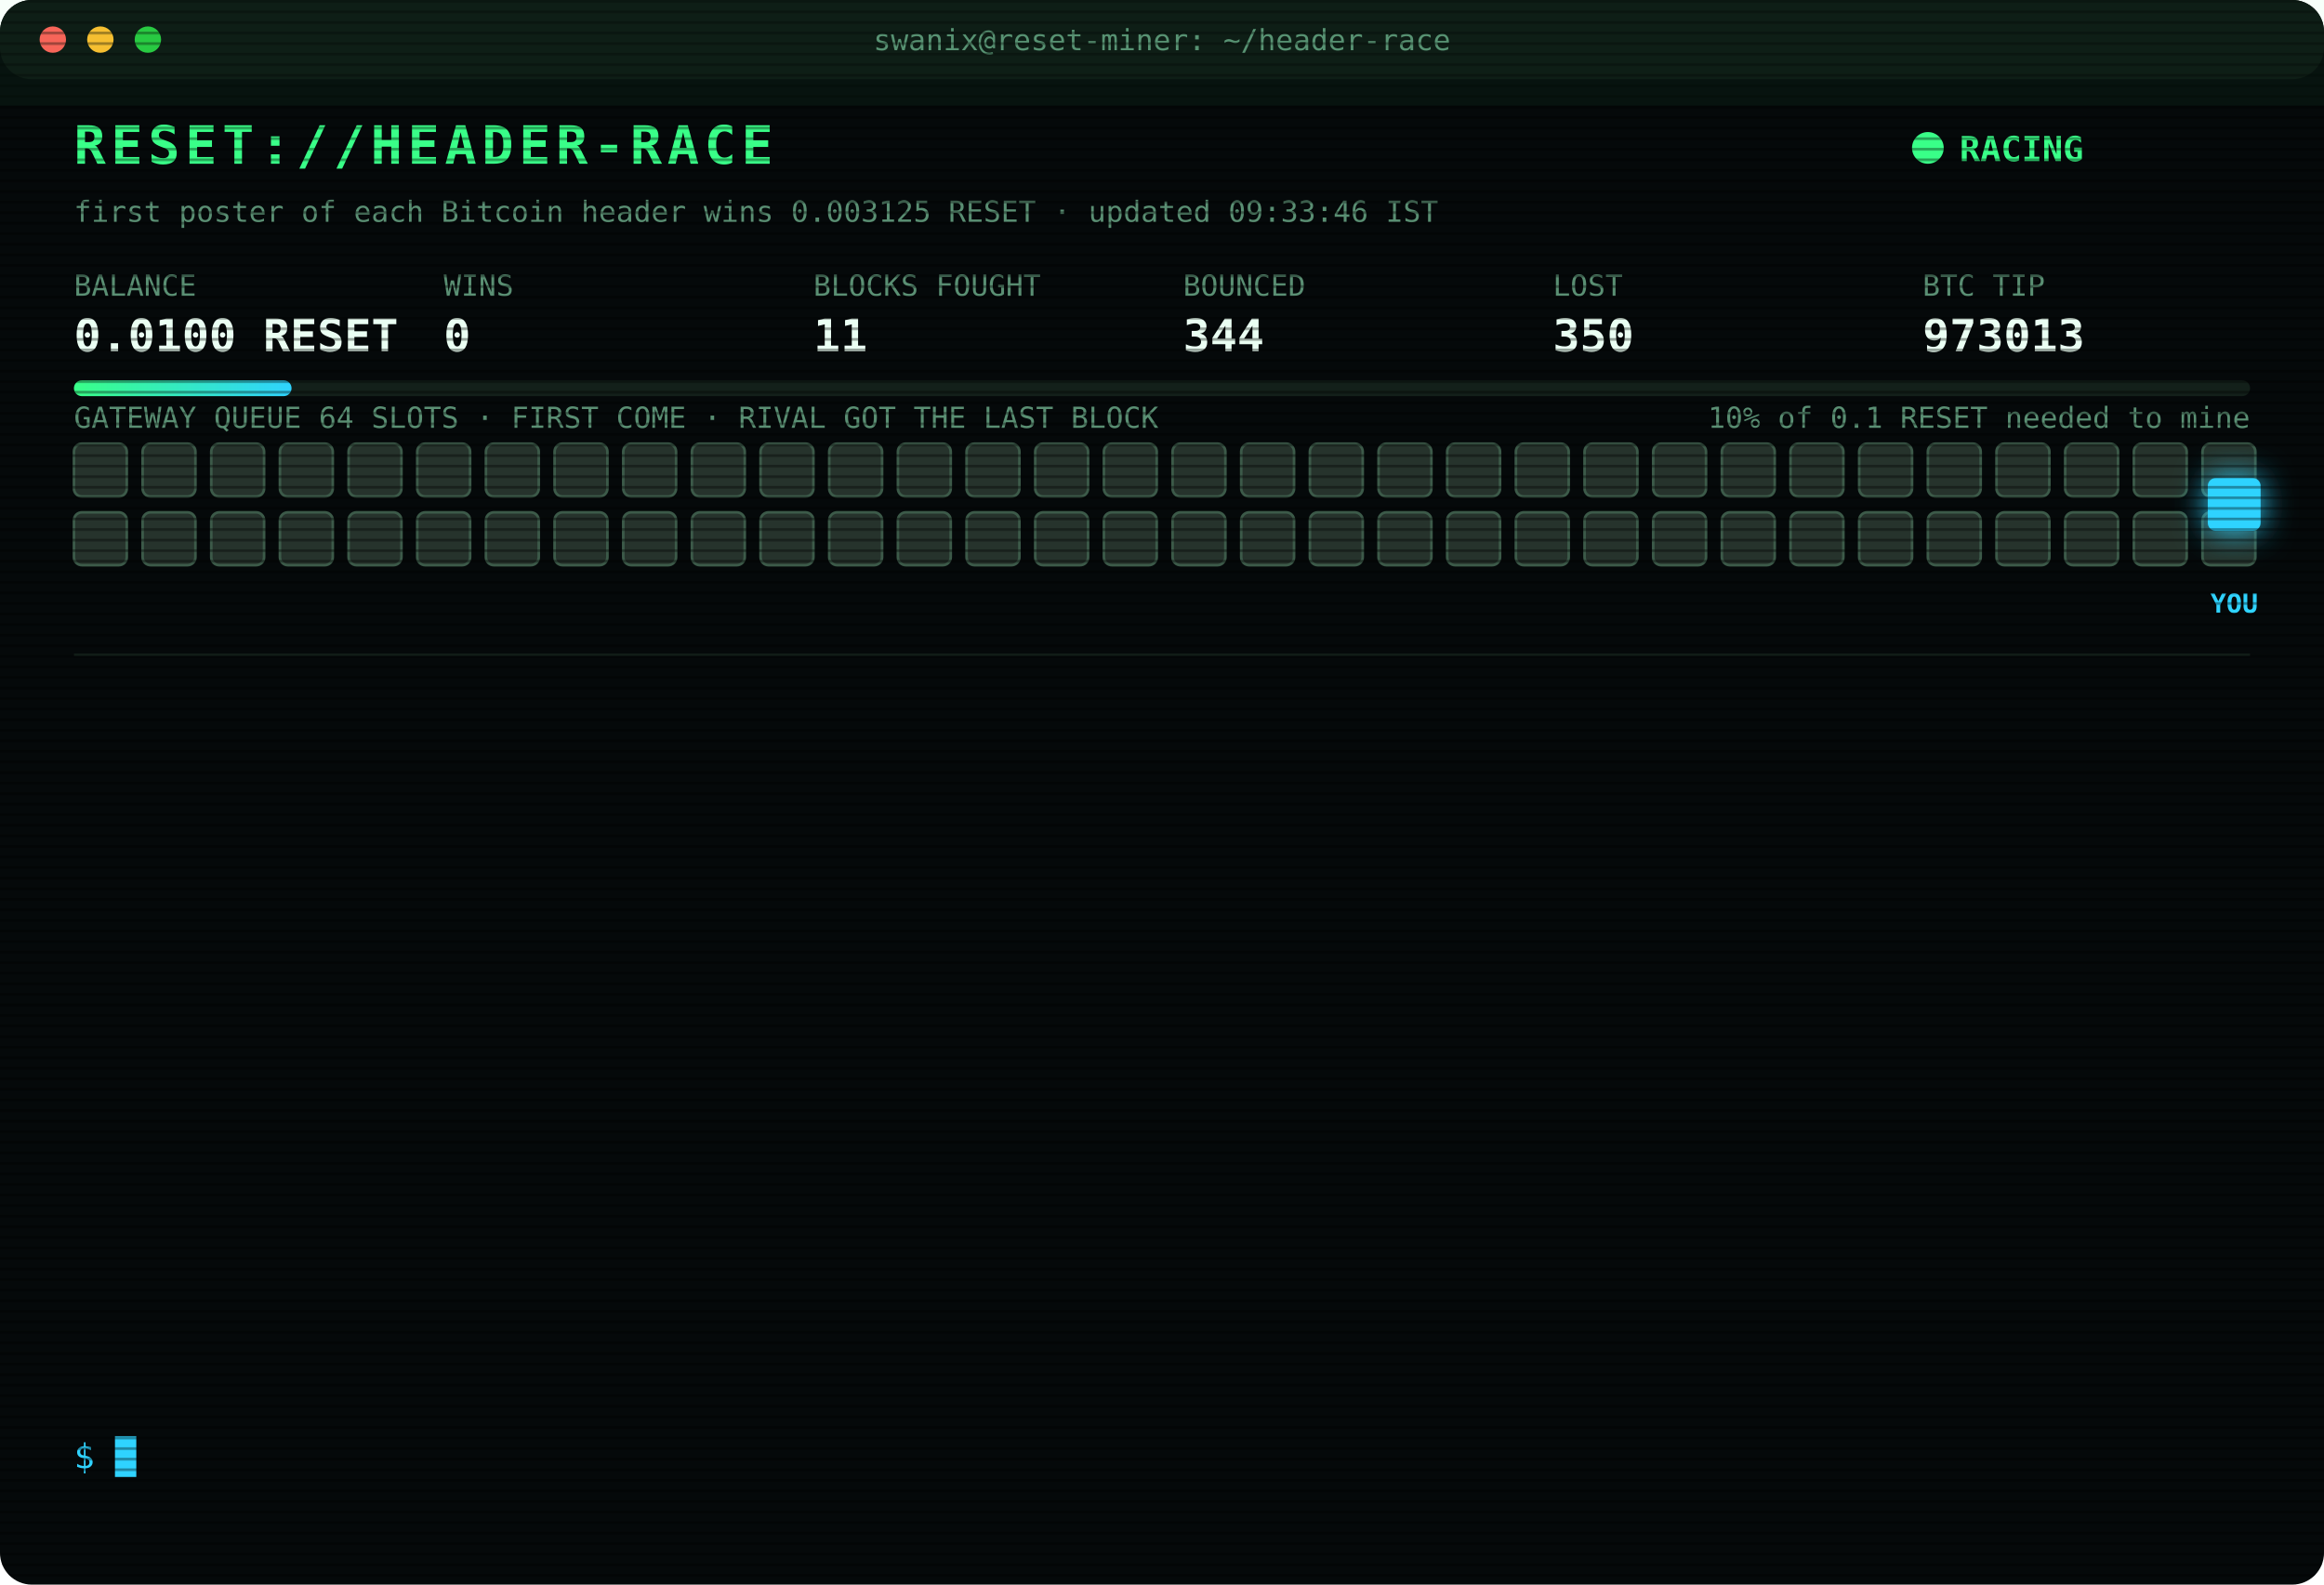
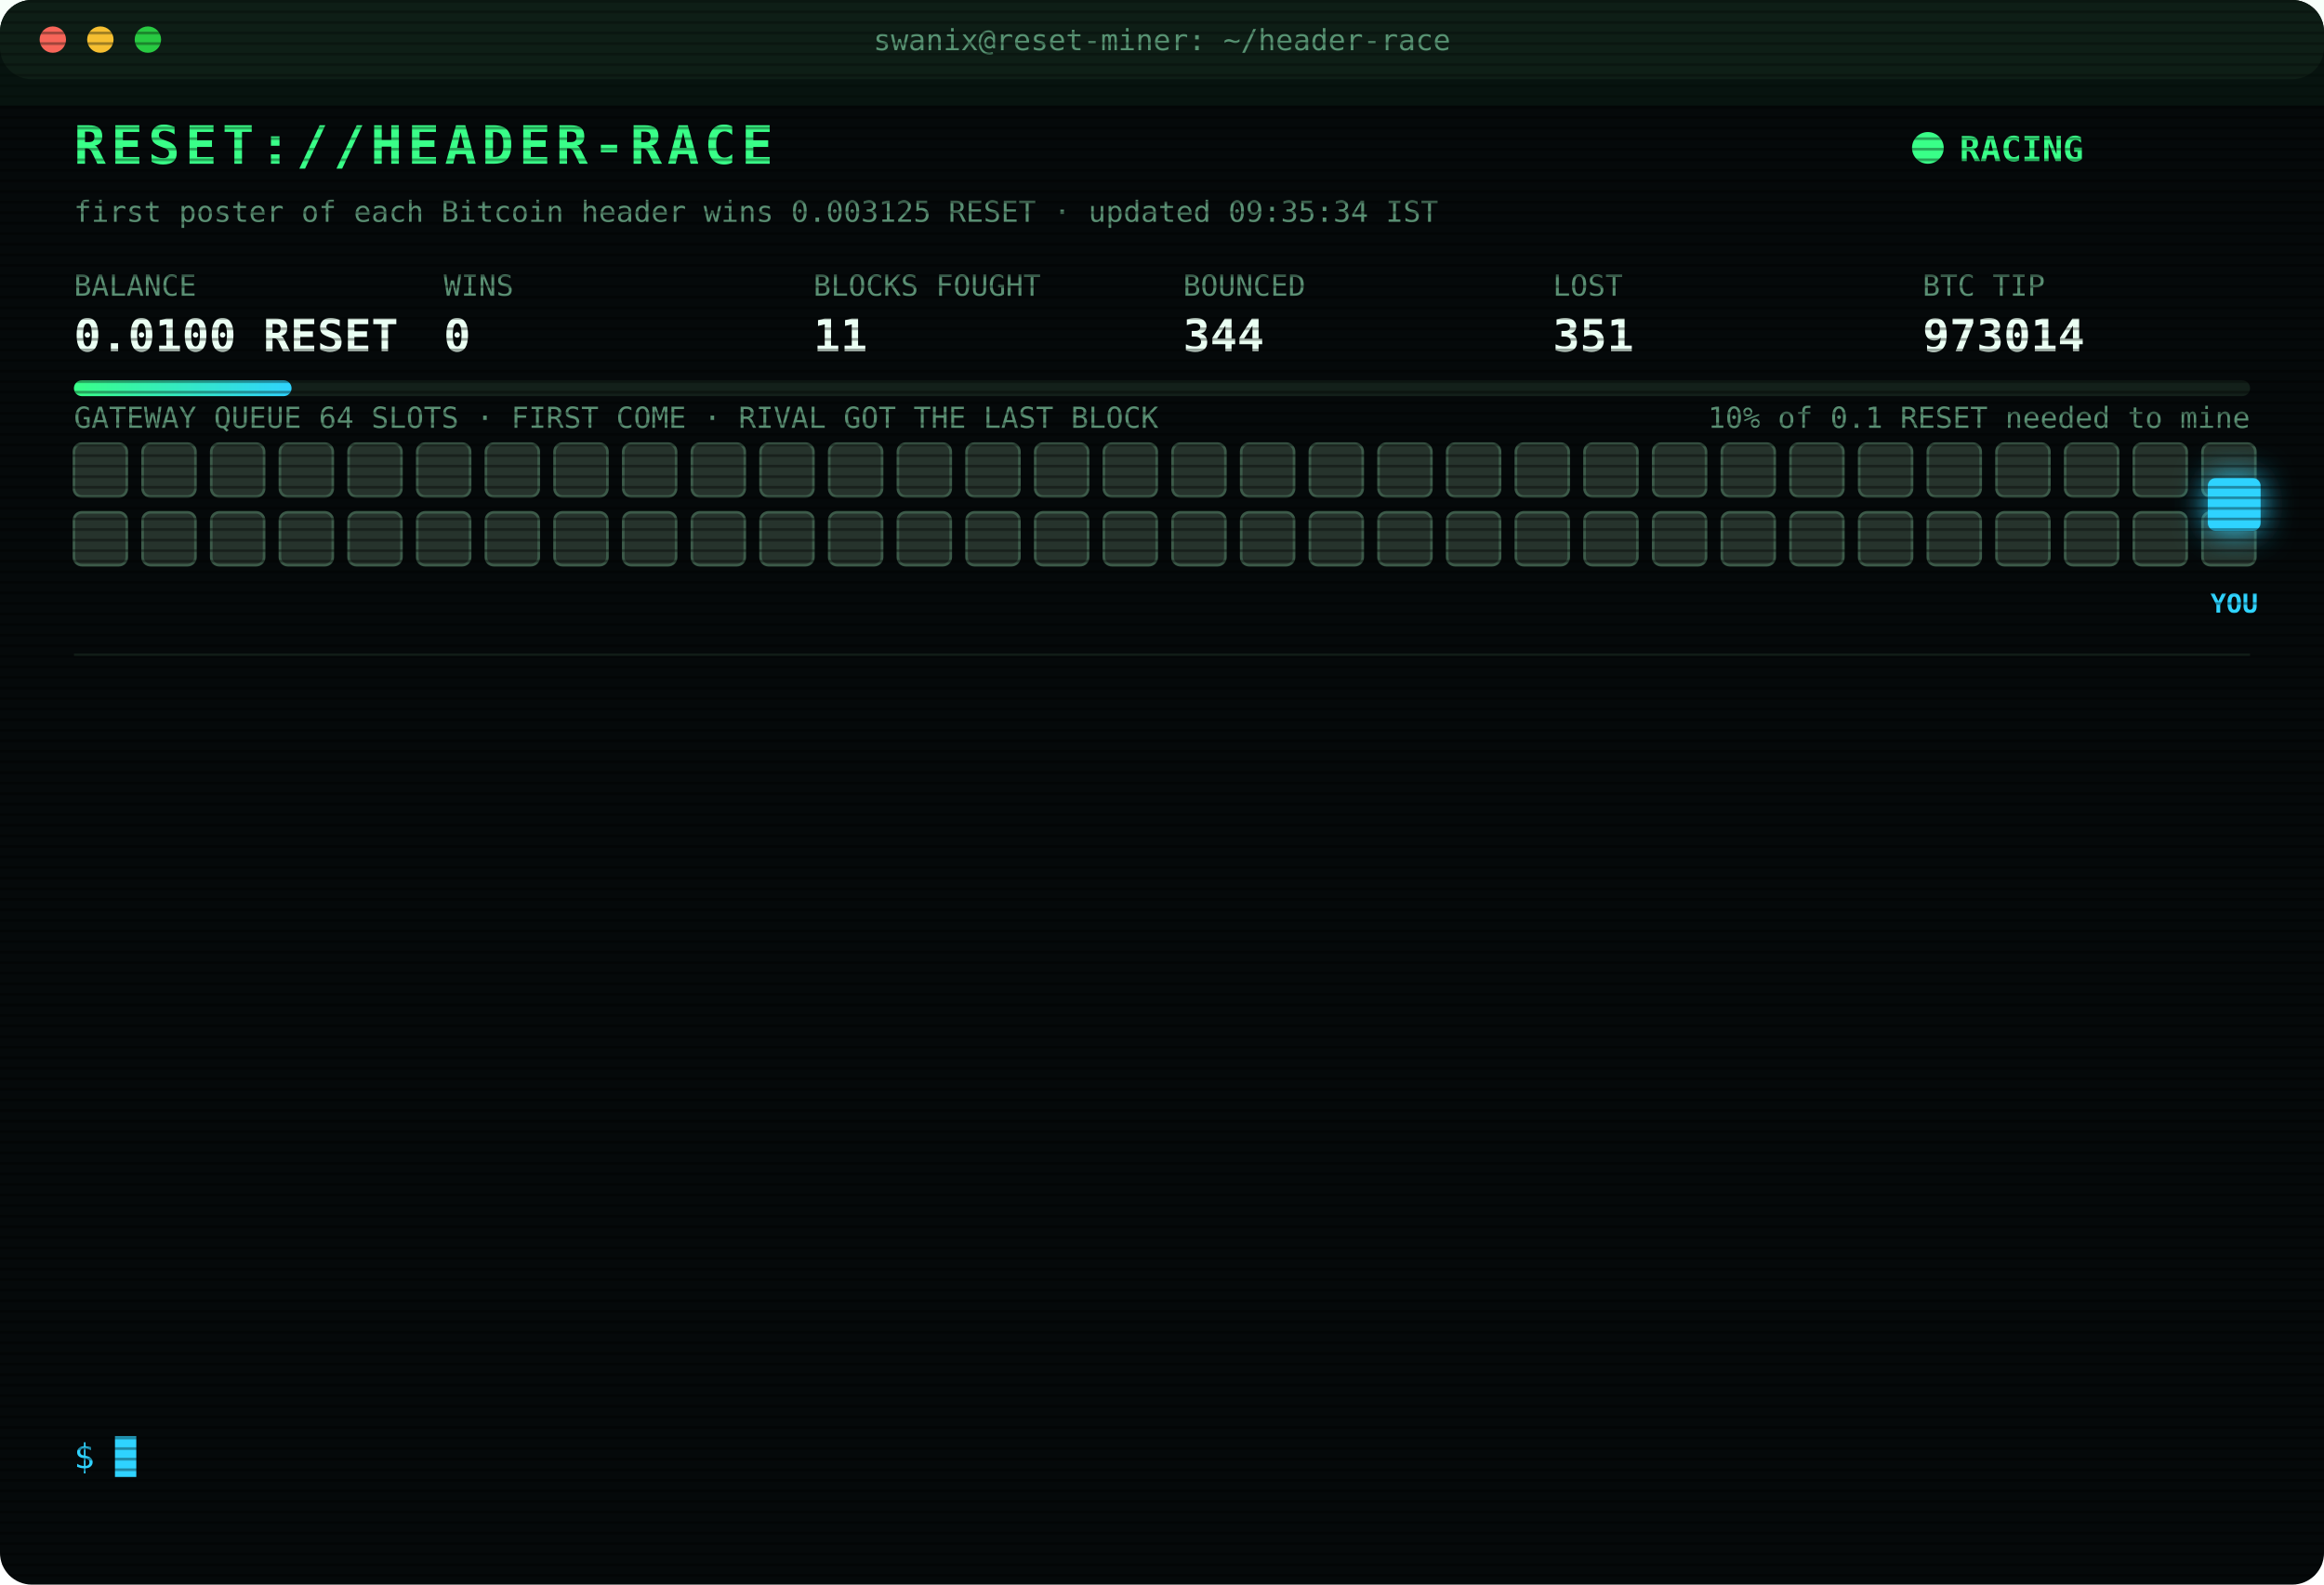
<svg xmlns="http://www.w3.org/2000/svg" width="880" height="600" viewBox="0 0 880 600" font-family="ui-monospace,SFMono-Regular,Menlo,Consolas,monospace">
  <style>
text{font-size:13px;fill:#7CFFB2}
.title{font-size:20px;font-weight:700;fill:#39FF88;letter-spacing:2px;animation:glitch 3s infinite steps(1)}
.sub{fill:#2fd3ff}.k{fill:#5a8f73;font-size:11px}.v{font-size:17px;font-weight:700;fill:#eafff3}
.ts{fill:#3f6b56}.boot{fill:#2fd3ff}.dim{fill:#5a8f73}.bad{fill:#ff4d6d}.warn{fill:#ffd23f}.mag{fill:#ff5cf0}.win{fill:#39FF88;font-weight:700}
.tag{font-size:10px;fill:#2fd3ff;font-weight:700}
.rival{fill:#26332c;stroke:#3c5a49;animation:jam 1.2s infinite alternate}
.idle{fill:#141c18;stroke:#22302a;animation:breathe 4s infinite}
.me{fill:#2fd3ff;filter:drop-shadow(0 0 6px #2fd3ff)}
.hover{animation:nudge 1.1s infinite ease-in-out}.bounce{animation:kick 1.4s infinite}
.ln{opacity:0;animation:in .4s forwards}
.cur{animation:blink 1s infinite steps(1)}
.scan{animation:scan 6s infinite linear}
.led{animation:blink 1.4s infinite}
@keyframes in{from{opacity:0;transform:translateX(-6px)}to{opacity:1;transform:none}}
@keyframes blink{50%{opacity:0}}
@keyframes jam{to{fill:#33463b}}
@keyframes breathe{50%{opacity:.4}}
@keyframes nudge{50%{transform:translateX(-10px)}}
@keyframes kick{0%,100%{transform:none}30%{transform:translateX(-14px)}55%{transform:translateX(10px) translateY(-6px)}}
@keyframes glitch{0%,92%{transform:none}93%{transform:translateX(2px);fill:#ff4d6d}95%{transform:translateX(-2px);fill:#2fd3ff}97%{transform:none}}
@keyframes scan{from{transform:translateY(-40px)}to{transform:translateY(600px)}}
</style>
  <defs>
    <pattern id="sl" width="4" height="4" patternUnits="userSpaceOnUse">
      <rect width="4" height="1" fill="#000" opacity=".35" />
    </pattern>
    <linearGradient id="bar">
      <stop offset="0" stop-color="#39FF88" />
      <stop offset="1" stop-color="#2fd3ff" />
    </linearGradient>
  </defs>
  <rect width="880" height="600" rx="12" fill="#05090a" />
  <rect width="880" height="30" rx="12" fill="#0d1512" />
  <circle cx="20" cy="15" r="5" fill="#ff5f57" />
  <circle cx="38" cy="15" r="5" fill="#febc2e" />
  <circle cx="56" cy="15" r="5" fill="#28c840" />
  <text x="440" y="19" text-anchor="middle" class="k">swanix@reset-miner: ~/header-race</text>
  <text x="28" y="62" class="title">RESET://HEADER-RACE</text>
  <circle class="led" cx="730" cy="56" r="6" fill="#39FF88" />
  <text x="742" y="61" class="win">RACING</text>
-   <text x="28" y="84" class="k">first poster of each Bitcoin header wins 0.003125 RESET · updated 09:33:46 IST</text>
+   <text x="28" y="84" class="k">first poster of each Bitcoin header wins 0.003125 RESET · updated 09:35:34 IST</text>
  <text x="28" y="112" class="k">BALANCE</text>
  <text x="28" y="133" class="v">0.0100 RESET</text>
  <text x="168" y="112" class="k">WINS</text>
  <text x="168" y="133" class="v">0</text>
  <text x="308" y="112" class="k">BLOCKS FOUGHT</text>
  <text x="308" y="133" class="v">11</text>
  <text x="448" y="112" class="k">BOUNCED</text>
  <text x="448" y="133" class="v">344</text>
  <text x="588" y="112" class="k">LOST</text>
-   <text x="588" y="133" class="v">350</text>
+   <text x="588" y="133" class="v">351</text>
  <text x="728" y="112" class="k">BTC TIP</text>
-   <text x="728" y="133" class="v">973013</text>
+   <text x="728" y="133" class="v">973014</text>
  <rect x="28" y="144" width="824" height="6" rx="3" fill="#13201a" />
  <rect x="28" y="144" width="82.4" height="6" rx="3" fill="url(#bar)" />
  <text x="852" y="162" text-anchor="end" class="k">10% of 0.1 RESET needed to mine</text>
  <text x="28" y="162" class="k">GATEWAY QUEUE 64 SLOTS · FIRST COME · RIVAL GOT THE LAST BLOCK</text>
  <rect class="rival" x="28" y="168" width="20" height="20" rx="3" style="animation-delay:0.00s" />
  <rect class="rival" x="54" y="168" width="20" height="20" rx="3" style="animation-delay:0.05s" />
  <rect class="rival" x="80" y="168" width="20" height="20" rx="3" style="animation-delay:0.10s" />
  <rect class="rival" x="106" y="168" width="20" height="20" rx="3" style="animation-delay:0.15s" />
  <rect class="rival" x="132" y="168" width="20" height="20" rx="3" style="animation-delay:0.20s" />
  <rect class="rival" x="158" y="168" width="20" height="20" rx="3" style="animation-delay:0.25s" />
  <rect class="rival" x="184" y="168" width="20" height="20" rx="3" style="animation-delay:0.30s" />
  <rect class="rival" x="210" y="168" width="20" height="20" rx="3" style="animation-delay:0.35s" />
  <rect class="rival" x="236" y="168" width="20" height="20" rx="3" style="animation-delay:0.40s" />
  <rect class="rival" x="262" y="168" width="20" height="20" rx="3" style="animation-delay:0.45s" />
  <rect class="rival" x="288" y="168" width="20" height="20" rx="3" style="animation-delay:0.50s" />
  <rect class="rival" x="314" y="168" width="20" height="20" rx="3" style="animation-delay:0.55s" />
  <rect class="rival" x="340" y="168" width="20" height="20" rx="3" style="animation-delay:0.60s" />
  <rect class="rival" x="366" y="168" width="20" height="20" rx="3" style="animation-delay:0.65s" />
  <rect class="rival" x="392" y="168" width="20" height="20" rx="3" style="animation-delay:0.70s" />
  <rect class="rival" x="418" y="168" width="20" height="20" rx="3" style="animation-delay:0.75s" />
  <rect class="rival" x="444" y="168" width="20" height="20" rx="3" style="animation-delay:0.80s" />
  <rect class="rival" x="470" y="168" width="20" height="20" rx="3" style="animation-delay:0.85s" />
  <rect class="rival" x="496" y="168" width="20" height="20" rx="3" style="animation-delay:0.90s" />
  <rect class="rival" x="522" y="168" width="20" height="20" rx="3" style="animation-delay:0.95s" />
  <rect class="rival" x="548" y="168" width="20" height="20" rx="3" style="animation-delay:1.00s" />
  <rect class="rival" x="574" y="168" width="20" height="20" rx="3" style="animation-delay:1.05s" />
  <rect class="rival" x="600" y="168" width="20" height="20" rx="3" style="animation-delay:1.10s" />
  <rect class="rival" x="626" y="168" width="20" height="20" rx="3" style="animation-delay:1.15s" />
  <rect class="rival" x="652" y="168" width="20" height="20" rx="3" style="animation-delay:1.20s" />
  <rect class="rival" x="678" y="168" width="20" height="20" rx="3" style="animation-delay:1.25s" />
  <rect class="rival" x="704" y="168" width="20" height="20" rx="3" style="animation-delay:1.30s" />
  <rect class="rival" x="730" y="168" width="20" height="20" rx="3" style="animation-delay:1.35s" />
  <rect class="rival" x="756" y="168" width="20" height="20" rx="3" style="animation-delay:1.40s" />
  <rect class="rival" x="782" y="168" width="20" height="20" rx="3" style="animation-delay:1.45s" />
  <rect class="rival" x="808" y="168" width="20" height="20" rx="3" style="animation-delay:1.50s" />
  <rect class="rival" x="834" y="168" width="20" height="20" rx="3" style="animation-delay:1.55s" />
  <rect class="rival" x="28" y="194" width="20" height="20" rx="3" style="animation-delay:1.60s" />
  <rect class="rival" x="54" y="194" width="20" height="20" rx="3" style="animation-delay:1.65s" />
  <rect class="rival" x="80" y="194" width="20" height="20" rx="3" style="animation-delay:1.70s" />
  <rect class="rival" x="106" y="194" width="20" height="20" rx="3" style="animation-delay:1.75s" />
  <rect class="rival" x="132" y="194" width="20" height="20" rx="3" style="animation-delay:1.80s" />
  <rect class="rival" x="158" y="194" width="20" height="20" rx="3" style="animation-delay:1.85s" />
  <rect class="rival" x="184" y="194" width="20" height="20" rx="3" style="animation-delay:1.90s" />
  <rect class="rival" x="210" y="194" width="20" height="20" rx="3" style="animation-delay:1.95s" />
  <rect class="rival" x="236" y="194" width="20" height="20" rx="3" style="animation-delay:2.00s" />
  <rect class="rival" x="262" y="194" width="20" height="20" rx="3" style="animation-delay:2.05s" />
  <rect class="rival" x="288" y="194" width="20" height="20" rx="3" style="animation-delay:2.10s" />
  <rect class="rival" x="314" y="194" width="20" height="20" rx="3" style="animation-delay:2.15s" />
  <rect class="rival" x="340" y="194" width="20" height="20" rx="3" style="animation-delay:2.20s" />
  <rect class="rival" x="366" y="194" width="20" height="20" rx="3" style="animation-delay:2.25s" />
  <rect class="rival" x="392" y="194" width="20" height="20" rx="3" style="animation-delay:2.30s" />
  <rect class="rival" x="418" y="194" width="20" height="20" rx="3" style="animation-delay:2.35s" />
  <rect class="rival" x="444" y="194" width="20" height="20" rx="3" style="animation-delay:2.40s" />
  <rect class="rival" x="470" y="194" width="20" height="20" rx="3" style="animation-delay:2.45s" />
  <rect class="rival" x="496" y="194" width="20" height="20" rx="3" style="animation-delay:2.50s" />
  <rect class="rival" x="522" y="194" width="20" height="20" rx="3" style="animation-delay:2.55s" />
  <rect class="rival" x="548" y="194" width="20" height="20" rx="3" style="animation-delay:2.60s" />
  <rect class="rival" x="574" y="194" width="20" height="20" rx="3" style="animation-delay:2.65s" />
  <rect class="rival" x="600" y="194" width="20" height="20" rx="3" style="animation-delay:2.70s" />
  <rect class="rival" x="626" y="194" width="20" height="20" rx="3" style="animation-delay:2.75s" />
  <rect class="rival" x="652" y="194" width="20" height="20" rx="3" style="animation-delay:2.80s" />
  <rect class="rival" x="678" y="194" width="20" height="20" rx="3" style="animation-delay:2.85s" />
  <rect class="rival" x="704" y="194" width="20" height="20" rx="3" style="animation-delay:2.90s" />
  <rect class="rival" x="730" y="194" width="20" height="20" rx="3" style="animation-delay:2.95s" />
  <rect class="rival" x="756" y="194" width="20" height="20" rx="3" style="animation-delay:3.00s" />
  <rect class="rival" x="782" y="194" width="20" height="20" rx="3" style="animation-delay:3.05s" />
  <rect class="rival" x="808" y="194" width="20" height="20" rx="3" style="animation-delay:3.10s" />
  <rect class="rival" x="834" y="194" width="20" height="20" rx="3" style="animation-delay:3.15s" />
  <g class="hover">
    <rect class="me" x="836" y="181" width="20" height="20" rx="3" />
    <text class="tag" x="846" y="232" text-anchor="middle">YOU</text>
  </g>
  <line x1="28" x2="852" y1="248" y2="248" stroke="#13201a" />
  <g class="ln" style="animation-delay:0.40s">
-     <text x="28" y="270" class="ts">07:25:35</text>
-     <text x="104" y="270" class="bad">[LOST] #973002 taken by a rival miner</text>
+     <text x="28" y="270" class="ts">07:42:07</text>
+     <text x="104" y="270" class="bad">[LOST] #973003 taken by a rival miner</text>
  </g>
  <g class="ln" style="animation-delay:0.65s">
-     <text x="28" y="292" class="ts">07:42:07</text>
-     <text x="104" y="292" class="bad">[LOST] #973003 taken by a rival miner</text>
+     <text x="28" y="292" class="ts">08:02:13</text>
+     <text x="104" y="292" class="bad">[LOST] #973004 taken by a rival miner</text>
  </g>
  <g class="ln" style="animation-delay:0.90s">
-     <text x="28" y="314" class="ts">08:02:13</text>
-     <text x="104" y="314" class="bad">[LOST] #973004 taken by a rival miner</text>
+     <text x="28" y="314" class="ts">08:07:16</text>
+     <text x="104" y="314" class="bad">[LOST] #973005 taken by a rival miner</text>
  </g>
  <g class="ln" style="animation-delay:1.15s">
-     <text x="28" y="336" class="ts">08:07:16</text>
-     <text x="104" y="336" class="bad">[LOST] #973005 taken by a rival miner</text>
+     <text x="28" y="336" class="ts">08:22:22</text>
+     <text x="104" y="336" class="bad">[LOST] #973006 taken by a rival miner</text>
  </g>
  <g class="ln" style="animation-delay:1.40s">
-     <text x="28" y="358" class="ts">08:22:22</text>
-     <text x="104" y="358" class="bad">[LOST] #973006 taken by a rival miner</text>
+     <text x="28" y="358" class="ts">08:22:25</text>
+     <text x="104" y="358" class="warn">[QUEUE FULL] #973007 bounced 64/64 · retry 1.7s · 882ms</text>
  </g>
  <g class="ln" style="animation-delay:1.65s">
-     <text x="28" y="380" class="ts">08:22:25</text>
-     <text x="104" y="380" class="warn">[QUEUE FULL] #973007 bounced 64/64 · retry 1.7s · 882ms</text>
+     <text x="28" y="380" class="ts">08:22:29</text>
+     <text x="104" y="380" class="bad">[LOST] #973007 taken by a rival miner</text>
  </g>
  <g class="ln" style="animation-delay:1.90s">
-     <text x="28" y="402" class="ts">08:22:29</text>
-     <text x="104" y="402" class="bad">[LOST] #973007 taken by a rival miner</text>
+     <text x="28" y="402" class="ts">08:40:45</text>
+     <text x="104" y="402" class="bad">[LOST] #973008 taken by a rival miner</text>
  </g>
  <g class="ln" style="animation-delay:2.15s">
-     <text x="28" y="424" class="ts">08:40:45</text>
-     <text x="104" y="424" class="bad">[LOST] #973008 taken by a rival miner</text>
+     <text x="28" y="424" class="ts">08:59:10</text>
+     <text x="104" y="424" class="bad">[LOST] #973009 taken by a rival miner</text>
  </g>
  <g class="ln" style="animation-delay:2.40s">
-     <text x="28" y="446" class="ts">08:59:10</text>
-     <text x="104" y="446" class="bad">[LOST] #973009 taken by a rival miner</text>
+     <text x="28" y="446" class="ts">09:12:38</text>
+     <text x="104" y="446" class="bad">[LOST] #973010 taken by a rival miner</text>
  </g>
  <g class="ln" style="animation-delay:2.65s">
-     <text x="28" y="468" class="ts">09:12:38</text>
-     <text x="104" y="468" class="bad">[LOST] #973010 taken by a rival miner</text>
+     <text x="28" y="468" class="ts">09:14:42</text>
+     <text x="104" y="468" class="bad">[LOST] #973011 taken by a rival miner</text>
  </g>
  <g class="ln" style="animation-delay:2.90s">
-     <text x="28" y="490" class="ts">09:14:42</text>
-     <text x="104" y="490" class="bad">[LOST] #973011 taken by a rival miner</text>
+     <text x="28" y="490" class="ts">09:28:49</text>
+     <text x="104" y="490" class="bad">[LOST] #973012 taken by a rival miner</text>
  </g>
  <g class="ln" style="animation-delay:3.15s">
-     <text x="28" y="512" class="ts">09:28:49</text>
-     <text x="104" y="512" class="bad">[LOST] #973012 taken by a rival miner</text>
+     <text x="28" y="512" class="ts">09:33:46</text>
+     <text x="104" y="512" class="bad">[LOST] #973013 taken by a rival miner</text>
  </g>
  <g class="ln" style="animation-delay:3.40s">
-     <text x="28" y="534" class="ts">09:33:46</text>
-     <text x="104" y="534" class="bad">[LOST] #973013 taken by a rival miner</text>
+     <text x="28" y="534" class="ts">09:35:34</text>
+     <text x="104" y="534" class="bad">[LOST] #973014 taken by a rival miner</text>
  </g>
  <text x="28" y="556" class="sub">$ <tspan class="cur">█</tspan>
  </text>
  <rect width="880" height="600" rx="12" fill="url(#sl)" pointer-events="none" />
  <rect class="scan" width="880" height="40" fill="#39FF88" opacity=".04" />
</svg>
